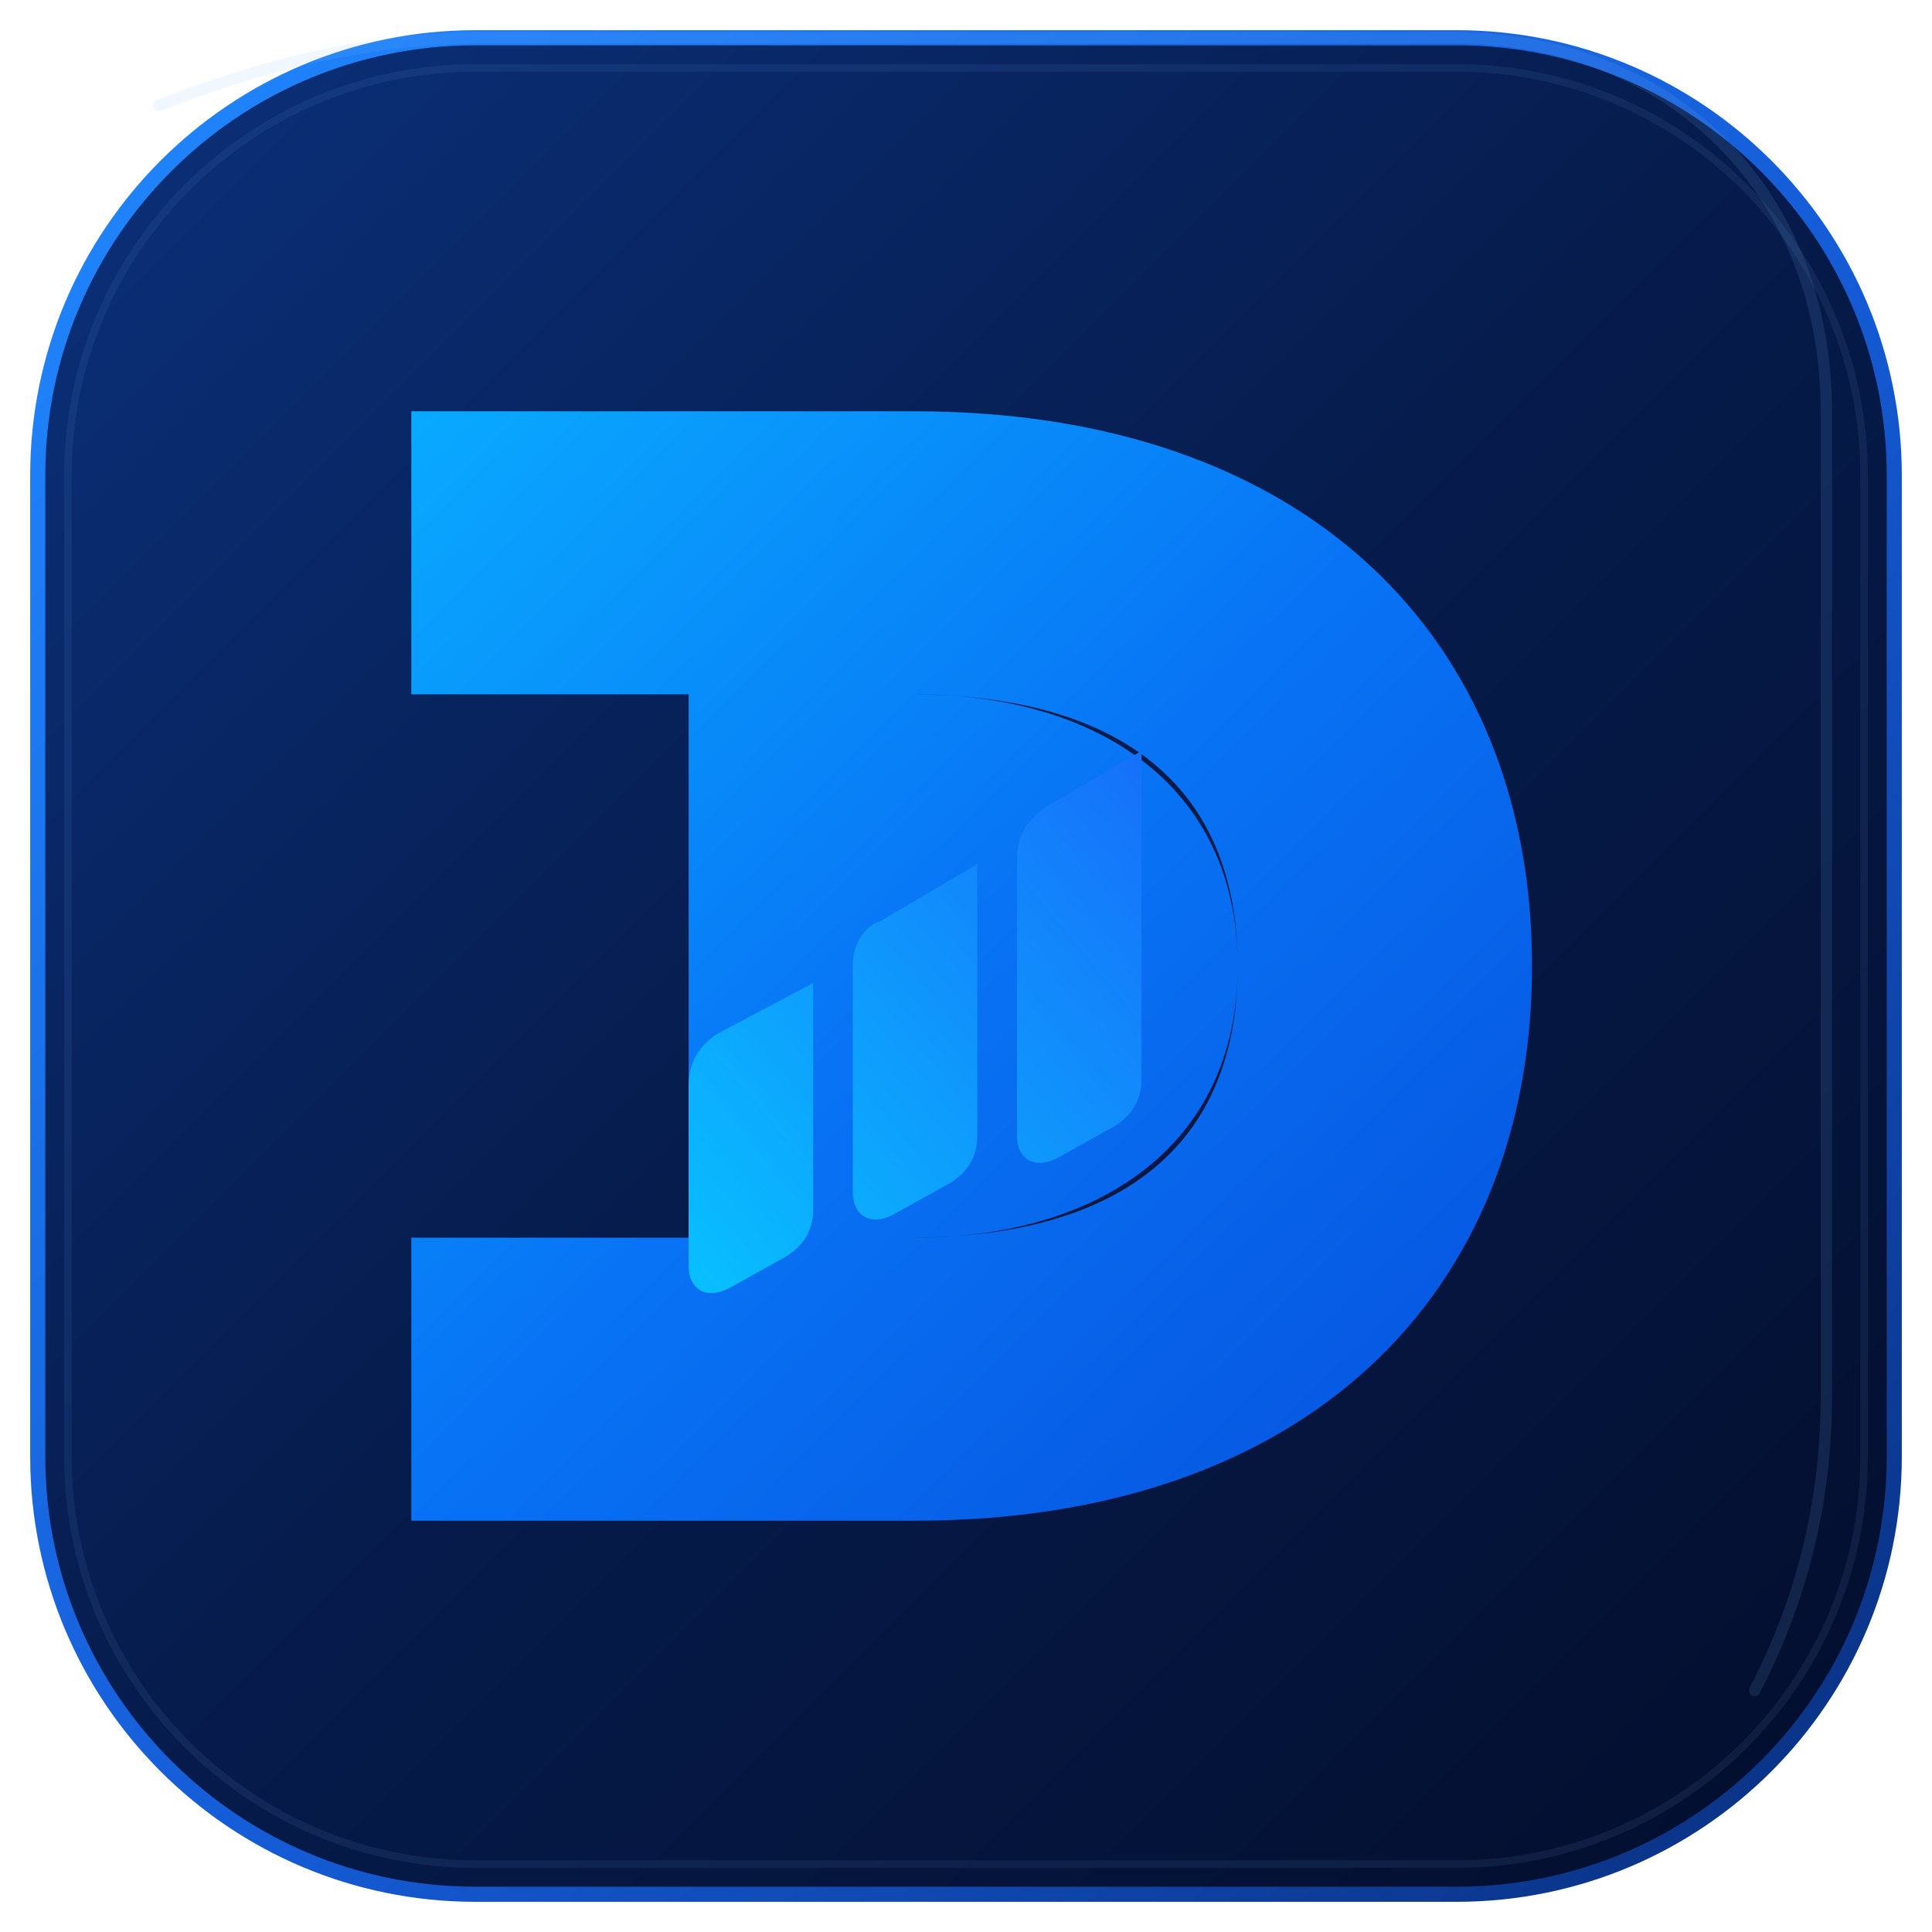
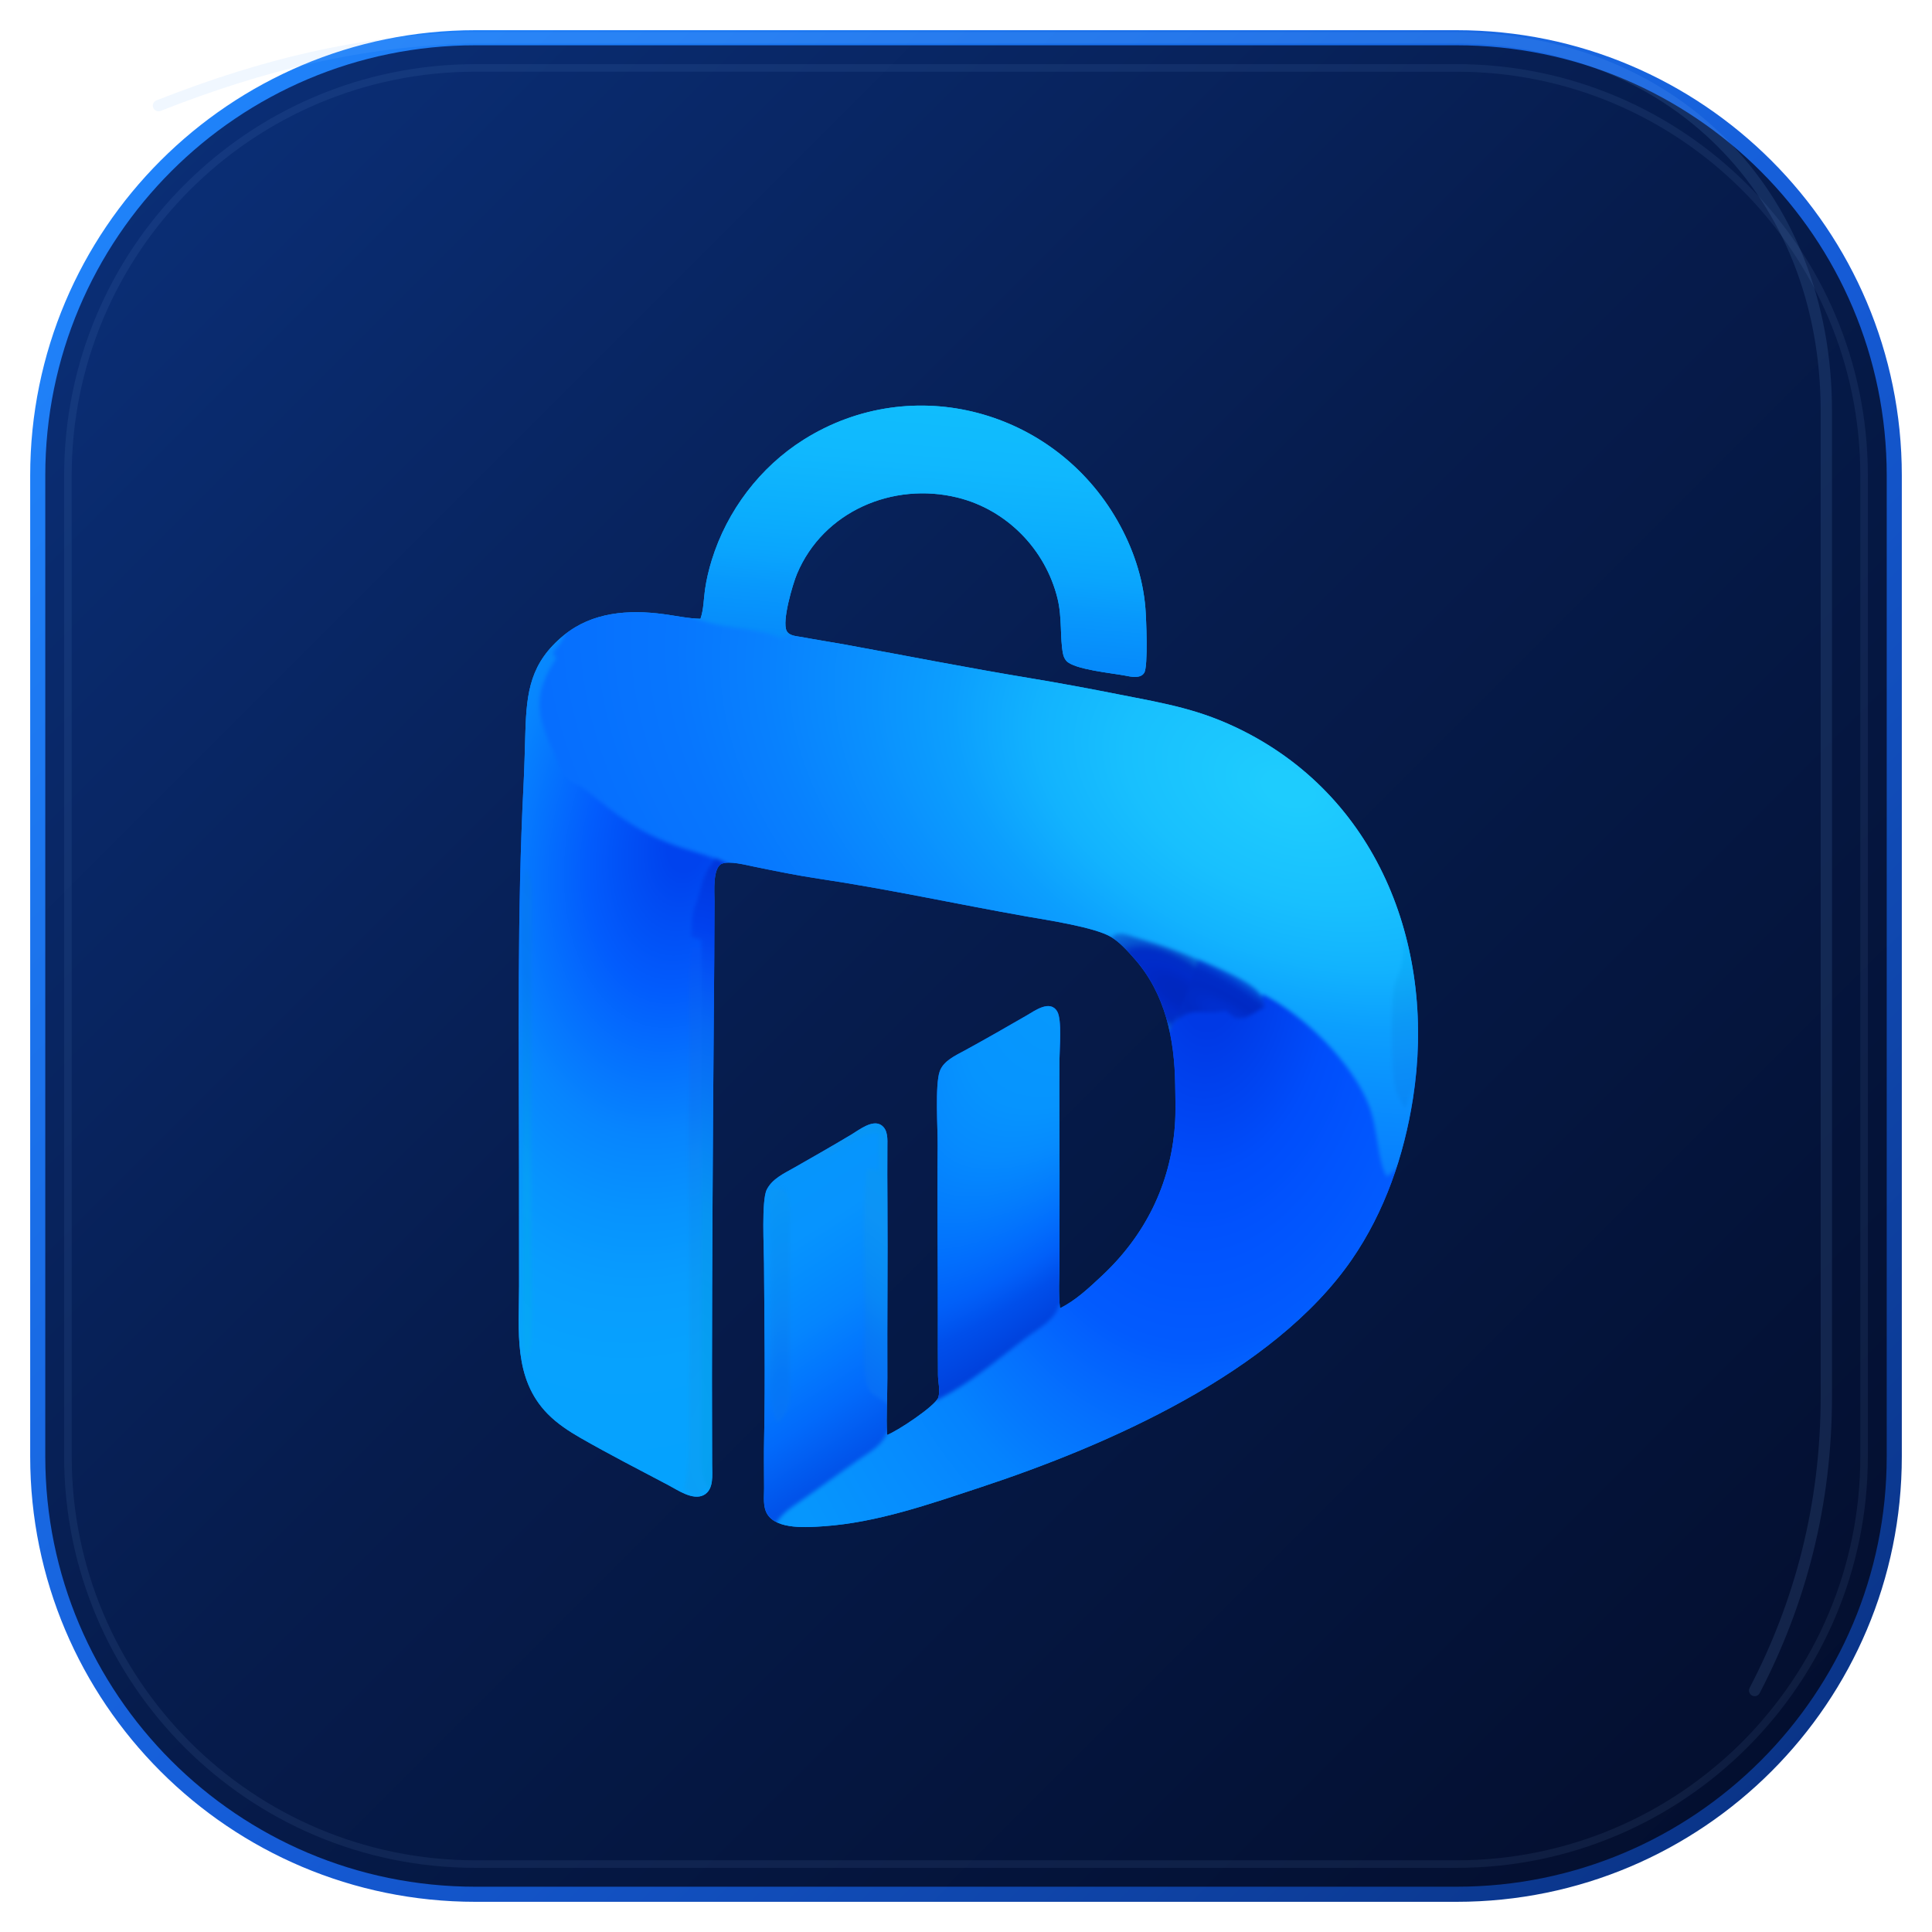
- <svg xmlns="http://www.w3.org/2000/svg" viewBox="0 0 512 512" role="img" aria-labelledby="title desc">
+ <svg xmlns="http://www.w3.org/2000/svg" viewBox="0 0 512 512" role="img" aria-labelledby="dkai-title dkai-desc">
  <defs>
-     <linearGradient id="tile" x1="0" y1="0" x2="1" y2="1">
+     <linearGradient id="dkai-tile" x1="0" y1="0" x2="1" y2="1">
      <stop offset="0" stop-color="#0b317c" />
      <stop offset="0.48" stop-color="#061c4d" />
      <stop offset="1" stop-color="#030d2b" />
    </linearGradient>
-     <linearGradient id="rim" x1="0" y1="0" x2="1" y2="1">
+     <linearGradient id="dkai-rim" x1="0" y1="0" x2="1" y2="1">
      <stop offset="0" stop-color="#2188ff" />
      <stop offset="0.55" stop-color="#155bd6" />
      <stop offset="1" stop-color="#082d7a" />
    </linearGradient>
-     <linearGradient id="dukaan-blue" x1="0" y1="0" x2="1" y2="1">
-       <stop offset="0" stop-color="#09aaff" />
-       <stop offset="0.48" stop-color="#0874f5" />
-       <stop offset="1" stop-color="#0750dc" />
+     <linearGradient id="dkai-gbase" gradientUnits="userSpaceOnUse" x1="677.5" y1="67.7" x2="390.2" y2="1389.1">
+       <stop offset="0.000" stop-color="#0eb4fe" />
+       <stop offset="0.246" stop-color="#0c9dfe" />
+       <stop offset="0.358" stop-color="#0b99fe" />
+       <stop offset="0.501" stop-color="#0156f9" />
+       <stop offset="0.646" stop-color="#0575fd" />
+       <stop offset="0.782" stop-color="#0580fd" />
+       <stop offset="1.000" stop-color="#058efd" />
    </linearGradient>
-     <linearGradient id="growth-bars" x1="0" y1="1" x2="1" y2="0">
-       <stop offset="0" stop-color="#08c0ff" />
-       <stop offset="1" stop-color="#1670fa" />
+     <radialGradient id="dkai-g0" gradientUnits="userSpaceOnUse" cx="0" cy="0" r="1" gradientTransform="translate(971.8 495.3) rotate(21.87) scale(971.4 607.5)">
+       <stop offset="0.029" stop-color="#1eccfe" />
+       <stop offset="0.216" stop-color="#18c0fe" />
+       <stop offset="0.335" stop-color="#12b3fe" />
+       <stop offset="0.449" stop-color="#0c9ffe" />
+       <stop offset="0.574" stop-color="#0a8ffe" />
+       <stop offset="0.695" stop-color="#0881fe" />
+       <stop offset="0.818" stop-color="#0776fe" />
+       <stop offset="1.000" stop-color="#066efe" />
+     </radialGradient>
+     <radialGradient id="dkai-g1" gradientUnits="userSpaceOnUse" cx="0" cy="0" r="1" gradientTransform="translate(227.3 559.1) rotate(11.20) scale(508.9 800.2)">
+       <stop offset="0.046" stop-color="#0043ee" />
+       <stop offset="0.235" stop-color="#025cfd" />
+       <stop offset="0.348" stop-color="#0571fe" />
+       <stop offset="0.460" stop-color="#0785fe" />
+       <stop offset="0.582" stop-color="#0793fe" />
+       <stop offset="0.702" stop-color="#089dfe" />
+       <stop offset="0.821" stop-color="#07a2fe" />
+       <stop offset="1.000" stop-color="#05a2fe" />
+     </radialGradient>
+     <radialGradient id="dkai-g2" gradientUnits="userSpaceOnUse" cx="0" cy="0" r="1" gradientTransform="translate(873.1 732.1) rotate(4.34) scale(626.7 997.6)">
+       <stop offset="0.057" stop-color="#0039e5" />
+       <stop offset="0.240" stop-color="#004dfb" />
+       <stop offset="0.357" stop-color="#0155fe" />
+       <stop offset="0.456" stop-color="#025bfe" />
+       <stop offset="0.582" stop-color="#0571fe" />
+       <stop offset="0.701" stop-color="#0583fe" />
+       <stop offset="0.818" stop-color="#068cfe" />
+       <stop offset="1.000" stop-color="#0696fd" />
+     </radialGradient>
+     <linearGradient id="dkai-g3" gradientUnits="userSpaceOnUse" x1="547.5" y1="24.6" x2="521.6" y2="327.9">
+       <stop offset="0.000" stop-color="#10bdfd" />
+       <stop offset="0.219" stop-color="#10b8fe" />
+       <stop offset="0.348" stop-color="#0eb3fd" />
+       <stop offset="0.497" stop-color="#0badfd" />
+       <stop offset="0.641" stop-color="#0aa5fd" />
+       <stop offset="0.785" stop-color="#0898fc" />
+       <stop offset="1.000" stop-color="#068afb" />
    </linearGradient>
+     <radialGradient id="dkai-g4" gradientUnits="userSpaceOnUse" cx="0" cy="0" r="1" gradientTransform="translate(3140.0 -2635.2) rotate(35.88) scale(611.1 4847.0)">
+       <stop offset="0.868" stop-color="#0698fd" />
+       <stop offset="0.894" stop-color="#0694fe" />
+       <stop offset="0.909" stop-color="#068bfe" />
+       <stop offset="0.926" stop-color="#047dfd" />
+       <stop offset="0.942" stop-color="#026ffd" />
+       <stop offset="0.959" stop-color="#0160f9" />
+       <stop offset="0.975" stop-color="#004feb" />
+       <stop offset="1.000" stop-color="#0041dc" />
+     </radialGradient>
+     <linearGradient id="dkai-g5" gradientUnits="userSpaceOnUse" x1="296.1" y1="1006.6" x2="483.1" y2="1297.2">
+       <stop offset="0.000" stop-color="#0695fc" />
+       <stop offset="0.213" stop-color="#0794fe" />
+       <stop offset="0.357" stop-color="#058dfe" />
+       <stop offset="0.500" stop-color="#0585fe" />
+       <stop offset="0.643" stop-color="#0378fe" />
+       <stop offset="0.788" stop-color="#026afb" />
+       <stop offset="1.000" stop-color="#0152e9" />
+     </linearGradient>
+     <radialGradient id="dkai-g6" gradientUnits="userSpaceOnUse" cx="0" cy="0" r="1" gradientTransform="translate(1361.1 1217.0) rotate(-5.10) scale(2318.0 696.9)">
+       <stop offset="0.483" stop-color="#0aa0f6" />
+       <stop offset="0.578" stop-color="#0a98f6" />
+       <stop offset="0.643" stop-color="#0990f7" />
+       <stop offset="0.709" stop-color="#0b87f7" />
+       <stop offset="0.773" stop-color="#097af7" />
+       <stop offset="0.838" stop-color="#0970f7" />
+       <stop offset="0.903" stop-color="#0765f7" />
+       <stop offset="1.000" stop-color="#0454f7" />
+     </radialGradient>
+     <radialGradient id="dkai-g7" gradientUnits="userSpaceOnUse" cx="0" cy="0" r="1" gradientTransform="translate(-1465.8 1358.1) rotate(-2.62) scale(2825.1 882.5)">
+       <stop offset="0.608" stop-color="#06a0f1" />
+       <stop offset="0.679" stop-color="#0794f2" />
+       <stop offset="0.730" stop-color="#0784f5" />
+       <stop offset="0.779" stop-color="#0774f5" />
+       <stop offset="0.828" stop-color="#0667f5" />
+       <stop offset="0.877" stop-color="#0455f5" />
+       <stop offset="0.930" stop-color="#0041ee" />
+       <stop offset="1.000" stop-color="#0037dd" />
+     </radialGradient>
+     <linearGradient id="dkai-g8" gradientUnits="userSpaceOnUse" x1="546.1" y1="970.7" x2="383.8" y2="1185.6">
+       <stop offset="0.000" stop-color="#0796f5" />
+       <stop offset="0.226" stop-color="#0a95f6" />
+       <stop offset="0.355" stop-color="#0c93f6" />
+       <stop offset="0.501" stop-color="#098ef6" />
+       <stop offset="0.643" stop-color="#0887f6" />
+       <stop offset="0.786" stop-color="#077bf6" />
+       <stop offset="1.000" stop-color="#076ef6" />
+     </linearGradient>
+     <radialGradient id="dkai-g9" gradientUnits="userSpaceOnUse" cx="0" cy="0" r="1" gradientTransform="translate(341.6 1364.1) rotate(1.59) scale(71.8 381.5)">
+       <stop offset="0.243" stop-color="#0673f7" />
+       <stop offset="0.385" stop-color="#0578f7" />
+       <stop offset="0.480" stop-color="#077ff7" />
+       <stop offset="0.573" stop-color="#0886f7" />
+       <stop offset="0.669" stop-color="#078bf7" />
+       <stop offset="0.763" stop-color="#088ff7" />
+       <stop offset="0.858" stop-color="#0792f7" />
+       <stop offset="1.000" stop-color="#0996f7" />
+     </radialGradient>
+     <radialGradient id="dkai-g10" gradientUnits="userSpaceOnUse" cx="0" cy="0" r="1" gradientTransform="translate(913.5 793.2) rotate(37.45) scale(163.0 50.0)">
+       <stop offset="0.187" stop-color="#0030d1" />
+       <stop offset="0.345" stop-color="#002dcc" />
+       <stop offset="0.445" stop-color="#002bc6" />
+       <stop offset="0.536" stop-color="#002ac4" />
+       <stop offset="0.645" stop-color="#002bc6" />
+       <stop offset="0.745" stop-color="#002cc6" />
+       <stop offset="0.847" stop-color="#0135ce" />
+       <stop offset="1.000" stop-color="#0358dc" />
+     </radialGradient>
+     <radialGradient id="dkai-g11" gradientUnits="userSpaceOnUse" cx="0" cy="0" r="1" gradientTransform="translate(835.5 745.8) rotate(34.43) scale(111.1 50.0)">
+       <stop offset="0.037" stop-color="#0028bf" />
+       <stop offset="0.224" stop-color="#0028c1" />
+       <stop offset="0.337" stop-color="#0029c5" />
+       <stop offset="0.459" stop-color="#002bc9" />
+       <stop offset="0.580" stop-color="#002dc8" />
+       <stop offset="0.700" stop-color="#002ec7" />
+       <stop offset="0.807" stop-color="#0551d1" />
+       <stop offset="1.000" stop-color="#0876e0" />
+     </radialGradient>
+     <linearGradient id="dkai-g12" gradientUnits="userSpaceOnUse" x1="1099.4" y1="685.9" x2="1132.2" y2="883.1">
+       <stop offset="0.000" stop-color="#0cb4fc" />
+       <stop offset="0.234" stop-color="#0ea8f7" />
+       <stop offset="0.359" stop-color="#0da0f6" />
+       <stop offset="0.500" stop-color="#0c98f6" />
+       <stop offset="0.642" stop-color="#0c93f7" />
+       <stop offset="0.785" stop-color="#0b8df7" />
+       <stop offset="1.000" stop-color="#0987f6" />
+     </linearGradient>
+     <linearGradient id="dkai-g13" gradientUnits="userSpaceOnUse" x1="174.6" y1="782.2" x2="-117.0" y2="1009.0">
+       <stop offset="0.000" stop-color="#0678f3" />
+       <stop offset="0.214" stop-color="#057af5" />
+       <stop offset="0.357" stop-color="#0586f5" />
+       <stop offset="0.500" stop-color="#0593f5" />
+       <stop offset="0.643" stop-color="#069ff6" />
+       <stop offset="0.786" stop-color="#05a3f5" />
+       <stop offset="1.000" stop-color="#06a8f6" />
+     </linearGradient>
+     <clipPath id="dkai-sil">
+       <path d="M474.99 1293.46C486.37 1289.67 534.92 1257.61 538.32 1247.16C540.98 1239.01 538.04 1227.91 537.98 1219.41C537.82 1197.42 537.78 1175.4 537.83 1153.41C537.97 1080.93 536.88 1008.41 537.59 935.93C537.8 915.05 534.11 860.13 540.17 843.38C544.87 830.35 559.97 823.78 571.29 817.59C596.96 803.55 622.36 789 647.68 774.36C657.74 768.54 676.65 754.43 685.52 769.39C691.58 779.61 688.41 815.3 688.33 828.44C688.08 875.44 688.35 922.45 688.41 969.44C688.46 1006.44 688.33 1043.44 688.27 1080.44C688.24 1099.11 686.84 1118.08 689 1136.66C708.18 1127.39 725.23 1111.17 740.71 1096.72C793.93 1047.04 825.74 983.82 831.14 910.81C832.39 893.91 831.78 876.76 831.53 859.83C830.71 803.45 819.49 747.64 781.23 704.27C772.79 694.69 762.96 683.64 751.9 677.08C731.6 665.06 673.28 656.35 647.87 651.86C562.1 636.72 476.54 617.94 390.43 605.11C363.41 601.09 336.4 595.52 309.65 590.05C299.79 588.04 279.87 582.77 270.54 586.58C258.78 591.39 261.42 622.25 261.41 632.96C261.39 679.95 260.89 726.96 260.53 773.95C259.38 923.96 258.37 1073.93 258.24 1223.94C258.21 1259.44 258.46 1294.93 258.46 1330.43C258.46 1342.58 260.95 1361.1 248.08 1367.9C234.71 1374.96 215.99 1361.82 204.43 1355.71C168.1 1336.5 131.26 1317.68 95.61 1297.22C81.16 1288.93 66.48 1279.29 54.79 1267.32C12.24 1223.77 19.47 1164.71 19.52 1108.97C19.57 1059.97 19.46 1010.97 19.45 961.97C19.42 804.58 17 646.81 25.03 489.58C26.15 467.62 26.65 445.61 27.32 423.63C28.85 373.25 33.66 337.72 74.98 303.8C109.98 275.06 155.1 271.9 198.27 277.67C213.52 279.71 228.59 283.08 244.01 283.45C248.07 271.75 247.91 259.24 249.66 247.04C251.41 234.89 254.39 222.38 258.02 210.66C276.9 149.72 317.73 95.68 371.86 61.67C506.57 -22.98 681.87 24.89 760.06 162.08C779.03 195.37 791.62 232.07 794.7 270.4C795.7 282.83 798.2 342.23 793.22 350.29C788.54 357.88 776.69 355.14 769.56 353.75C753.87 350.67 706.35 346.27 696.81 335.47C694.58 332.94 693.32 329.83 692.67 326.56C688.78 306.92 691.79 282.23 685.9 258.26C670.98 197.54 623.07 148.39 562.01 133.39C482.31 113.81 396.09 150.28 363.5 227.82C358.17 240.52 344.66 286.43 350.65 298.33C353.92 304.82 363.2 304.89 369.4 306.06C387.53 309.48 405.78 312.21 423.93 315.52C499.79 329.4 575.59 344.32 651.66 356.87C688.53 362.96 725.26 369.83 761.92 377.07C819.46 388.44 862.15 395.16 915.73 422.21C1086.12 508.22 1154.4 694.89 1125.83 877.08C1114.74 947.76 1090.93 1017.3 1050.01 1076.59C953.41 1216.58 747.53 1306.54 590.3 1358.43C527.83 1379.04 462.62 1401.98 396.48 1406.52C376.9 1407.86 338.77 1410.97 326.8 1391.72C321.05 1382.47 322.82 1370.16 322.78 1359.79C322.71 1337.78 322.39 1315.81 322.86 1293.8C324.34 1222.9 323.02 1151.73 322.66 1080.81C322.57 1062.55 319.39 1003.44 325.99 990.1C332.78 976.39 347.53 969.89 360.14 962.68C383.83 949.14 407.48 935.71 430.89 921.69C440.08 916.19 456.78 902.78 467.71 910.06C476.33 915.8 475.42 927.7 475.35 936.74C475.16 959.74 475.27 982.75 475.41 1005.74C475.87 1078.24 475.02 1150.74 475.31 1223.23C475.4 1246.63 473.71 1270.07 474.99 1293.46Z" clip-rule="evenodd" />
+     </clipPath>
+     <filter id="dkai-soft" x="-10%" y="-10%" width="120%" height="120%" color-interpolation-filters="sRGB">
+       <feGaussianBlur stdDeviation="2.4" />
+     </filter>
  </defs>
-   <rect x="10" y="10" width="492" height="492" rx="116" fill="url(#tile)" stroke="url(#rim)" stroke-width="4" />
+   <rect x="10" y="10" width="492" height="492" rx="116" fill="url(#dkai-tile)" stroke="url(#dkai-rim)" stroke-width="4" />
  <rect x="18" y="18" width="476" height="476" rx="108" fill="none" stroke="#8fc4ff" stroke-opacity=".08" stroke-width="2" />
  <path d="M42 28c28-11 53-17 82-18h261c58 0 99 41 99 99v261c0 29-7 55-19 78" fill="none" stroke="#83bbff" stroke-opacity=".12" stroke-width="3" stroke-linecap="round" />
-   <g transform="translate(64 64) scale(1.5)">
-     <path fill="url(#dukaan-blue)" fill-rule="evenodd" d="M30 30h89c69 0 109 40 109 98s-40 98-109 98H30v-50h88c37 0 58-16 58-48s-21-48-58-48H30V30Zm49 50h40c32 0 57 16 57 48s-25 48-57 48H79V80Z" />
-     <path fill="url(#growth-bars)" d="m84 140 17-9v40c0 4-2 7-6 9l-9 5c-4 2-7 0-7-4v-32c0-4 2-7 5-9Zm29-20 17-10v48c0 4-2 7-6 9l-9 5c-4 2-7 0-7-4v-40c0-4 2-7 5-8Zm29-20 17-10v58c0 4-2 7-6 9l-9 5c-4 2-7 0-7-4v-49c0-4 2-7 5-9Z" />
+   <g transform="translate(133.273 103.186) scale(0.21413)">
+     <g transform="translate(0.5 0.5)">
+       <g clip-path="url(#dkai-sil)">
+         <path d="M474.99 1293.46C486.37 1289.67 534.92 1257.61 538.32 1247.16C540.98 1239.01 538.04 1227.91 537.98 1219.41C537.82 1197.42 537.78 1175.4 537.83 1153.41C537.97 1080.93 536.88 1008.41 537.59 935.93C537.8 915.05 534.11 860.13 540.17 843.38C544.87 830.35 559.97 823.78 571.29 817.59C596.96 803.55 622.36 789 647.68 774.36C657.74 768.54 676.65 754.43 685.52 769.39C691.58 779.61 688.41 815.3 688.33 828.44C688.08 875.44 688.35 922.45 688.41 969.44C688.46 1006.44 688.33 1043.44 688.27 1080.44C688.24 1099.11 686.84 1118.08 689 1136.66C708.18 1127.39 725.23 1111.17 740.71 1096.72C793.93 1047.04 825.74 983.82 831.14 910.81C832.39 893.91 831.78 876.76 831.53 859.83C830.71 803.45 819.49 747.64 781.23 704.27C772.79 694.69 762.96 683.64 751.9 677.08C731.6 665.06 673.28 656.35 647.87 651.86C562.1 636.72 476.54 617.94 390.43 605.11C363.41 601.09 336.4 595.52 309.65 590.05C299.79 588.04 279.87 582.77 270.54 586.58C258.78 591.39 261.42 622.25 261.41 632.96C261.39 679.95 260.89 726.96 260.53 773.95C259.38 923.96 258.37 1073.93 258.24 1223.94C258.21 1259.44 258.46 1294.93 258.46 1330.43C258.46 1342.58 260.95 1361.1 248.08 1367.9C234.71 1374.96 215.99 1361.82 204.43 1355.71C168.1 1336.5 131.26 1317.68 95.61 1297.22C81.16 1288.93 66.48 1279.29 54.79 1267.32C12.24 1223.77 19.47 1164.71 19.52 1108.97C19.57 1059.97 19.46 1010.97 19.45 961.97C19.42 804.58 17 646.81 25.03 489.58C26.15 467.62 26.65 445.61 27.32 423.63C28.85 373.25 33.66 337.72 74.98 303.8C109.98 275.06 155.1 271.9 198.27 277.67C213.52 279.71 228.59 283.08 244.01 283.45C248.07 271.75 247.91 259.24 249.66 247.04C251.41 234.89 254.39 222.38 258.02 210.66C276.9 149.72 317.73 95.68 371.86 61.67C506.57 -22.98 681.87 24.89 760.06 162.08C779.03 195.37 791.62 232.07 794.7 270.4C795.7 282.83 798.2 342.23 793.22 350.29C788.54 357.88 776.69 355.14 769.56 353.75C753.87 350.67 706.35 346.27 696.81 335.47C694.58 332.94 693.32 329.83 692.67 326.56C688.78 306.92 691.79 282.23 685.9 258.26C670.98 197.54 623.07 148.39 562.01 133.39C482.31 113.81 396.09 150.28 363.5 227.82C358.17 240.52 344.66 286.43 350.65 298.33C353.92 304.82 363.2 304.89 369.4 306.06C387.53 309.48 405.78 312.21 423.93 315.52C499.79 329.4 575.59 344.32 651.66 356.87C688.53 362.96 725.26 369.83 761.92 377.07C819.46 388.44 862.15 395.16 915.73 422.21C1086.12 508.22 1154.4 694.89 1125.83 877.08C1114.74 947.76 1090.93 1017.3 1050.01 1076.59C953.41 1216.58 747.53 1306.54 590.3 1358.43C527.83 1379.04 462.62 1401.98 396.48 1406.52C376.9 1407.86 338.77 1410.97 326.8 1391.72C321.05 1382.47 322.82 1370.16 322.78 1359.79C322.71 1337.78 322.39 1315.81 322.86 1293.8C324.34 1222.9 323.02 1151.73 322.66 1080.81C322.57 1062.55 319.39 1003.44 325.99 990.1C332.78 976.39 347.53 969.89 360.14 962.68C383.83 949.14 407.48 935.71 430.89 921.69C440.08 916.19 456.78 902.78 467.71 910.06C476.33 915.8 475.42 927.7 475.35 936.74C475.16 959.74 475.27 982.75 475.41 1005.74C475.87 1078.24 475.02 1150.74 475.31 1223.23C475.4 1246.63 473.71 1270.07 474.99 1293.46Z" fill="url(#dkai-gbase)" fill-rule="evenodd" />
+         <g filter="url(#dkai-soft)">
+           <path d="M1101.11 980.59C1101.7 976.87 1102.24 973.15 1102.7 969.41C1099.89 972.21 1097.15 975.06 1094.44 977.95C1076.85 962.99 1080.54 938.06 1076.41 917.06C1071.05 889.8 1059.2 864.77 1043.14 842.21C1026.29 818.55 1005.44 799.03 982.82 781.01C915.42 727.31 837 698.04 755.46 673.3C756.03 677.74 756.5 682.17 756.88 686.62C742.3 684.92 728.53 680.03 714.24 676.87C691.25 671.78 667.98 667.69 644.86 663.27C557.56 646.6 470.03 630.78 382.44 615.69C343.46 608.97 305.02 600.48 265.66 596.15C265.67 592.74 265.69 589.32 265.71 585.9C252.31 580.17 238.36 576.71 224.52 572.26C195.47 562.93 167.67 549 142.46 531.83C129.79 523.2 106.09 499.27 94.28 495.15C89.99 493.65 85.8 494.11 81.39 494.57C71.61 481.51 66.65 466.92 59.98 452.2C54.44 439.98 47.58 428.02 43.7 415.14C35.41 387.62 45.52 357.32 60.43 334.08C59.21 331.36 58 328.64 56.77 325.93C62.77 319.58 68.42 313.09 73.77 306.19C64.28 312.99 56.04 320.94 47.48 328.85C56.09 315.66 65.19 301.09 77.29 290.82C107.43 265.25 149.6 260.5 187.52 264.48C206.95 266.52 225.95 270.51 245.55 270.67C247.72 275.41 249.83 279.77 254.42 282.65C264.68 289.08 323.36 295.09 344.72 302.72C347.05 298.64 349.1 294.54 350.99 290.23C402.24 301.37 454.41 309.14 506.08 318.15C575.23 330.21 644.32 343.11 713.34 355.86C819.81 375.52 899.02 385.9 987.18 456.26C1044.01 501.62 1088.89 562.94 1114.48 631.04C1119.39 644.1 1124.78 657.79 1126.57 671.7C1127.98 682.61 1126.59 693.76 1125.44 704.63C1123.26 696.4 1120.85 688.33 1118.03 680.3C1116.78 693.05 1117.08 706.34 1114.26 718.86C1112.06 728.68 1106.7 737.18 1105.49 747.31C1102.68 770.83 1102.66 834.1 1106.72 856.92C1108.51 866.96 1113.48 876.29 1116.19 886.12C1118.11 871.86 1121.38 862.69 1131.25 852.16C1134.13 857.42 1136.73 862.46 1137.32 868.54C1139.2 887.76 1125.49 946.55 1116.13 963.66C1112.38 970.53 1106.98 975.57 1101.11 980.59Z" fill="url(#dkai-g0)" fill-rule="evenodd" />
+           <path d="M77.65 295.15C75.74 308.04 69.79 316.1 61.08 325.54C62.59 327.78 64.09 330.03 65.59 332.27C36.63 376.55 40.9 401.84 61.49 446.63C66.26 457.02 69.9 469.44 77.13 478.44C83.93 486.9 95.87 489.97 104.2 496.82C136.14 523.14 161.72 543.1 200.51 559.39C220.94 567.97 242.55 572.8 263.19 580.71C249.57 606.73 253.06 602.9 245.83 628.94C239.92 650.23 237.77 650.9 238.29 674.53C241.79 675.81 245.3 677.08 248.8 678.36C248.82 683.22 248.74 688.06 248.56 692.91C244.31 693.69 240.06 694.42 235.8 695.11C231.68 751.33 233.94 808.47 234 864.81C234.08 961.18 234.5 1057.53 234.5 1153.92C234.5 1186.37 233.84 1218.82 233.78 1251.26C233.72 1287.54 237.42 1323.5 227.94 1359.06C231.88 1360.8 235.82 1362.55 239.74 1364.33C247.22 1358.46 254.67 1352.65 261.57 1346.1C268.87 1363.5 257.24 1379.88 238.44 1379.96C226.57 1380.01 214.99 1373.02 204.74 1367.77C182.76 1356.52 161.22 1344.47 139.52 1332.7C96.02 1309.1 48.78 1286.39 24 1240.91C6.79 1209.34 7.5 1174.7 7.5 1139.77C7.5 1099.26 7.5 1058.75 7.5 1018.24C7.5 900.27 6.82 782.28 8.41 664.33C9.11 612.54 9.37 560.72 12.06 508.99C13.35 484.18 14.07 459.35 14.93 434.52C16.46 390.34 17.22 353.05 48.19 318.07C56.79 308.35 65.65 300.32 77.65 295.15ZM29.13 1196C32.2 1158.8 30.5 1121.02 30.5 1083.71C30.5 1018.69 30.5 953.67 30.5 888.64C30.5 826.12 30.5 763.6 30.5 701.07C30.5 665.9 32.28 630.18 29.15 595.13C25.16 630.89 27.5 667.77 27.5 703.72C27.5 768.25 27.5 832.77 27.5 897.29C27.5 961.32 27.5 1025.34 27.5 1089.36C27.5 1124.65 25.15 1160.9 29.13 1196Z" fill="url(#dkai-g1)" fill-rule="evenodd" />
+           <path d="M323.07 1395.52C342.59 1393.56 359.2 1377.46 374.7 1366.55C408.9 1342.47 442.52 1317.68 475.97 1292.65C484.2 1272.91 516.22 1257.33 535.12 1237.39C553.71 1244.08 568.48 1227.77 582.44 1217.4C618.42 1190.67 654.45 1164.18 688.86 1135.49C699.17 1113.65 727.49 1097.72 744.83 1080.32C771.56 1053.51 791.77 1019.39 803.9 983.6C818.58 940.26 820.69 895.59 819.28 850.2C818.55 826.63 809.71 800.37 817.84 777.67C820.08 779 822.33 780.31 824.59 781.6C844.45 763.49 847.05 766.15 872.43 767.05C881.22 767.36 890.09 765.94 898.85 765.38C902.63 770.62 906.61 775.06 911.39 779.4C919.54 771.22 927.87 765.86 938.41 761.2C938.74 756.8 939.11 752.4 939.51 748.01C990.95 773.83 1050.54 832.28 1071.5 886.33C1082.75 915.33 1081.76 955.74 1093.66 974.12C1098.63 969.29 1103.63 965.55 1109.71 962.23C1114.24 981.65 1103.89 999.72 1095.63 1016.88C1075.54 1058.58 1049.67 1097.04 1017.24 1130.18C992.82 1155.14 967.76 1179.21 939.96 1200.43C831.27 1283.38 680.98 1341.52 551.37 1383.07C499.51 1399.7 445.02 1415.53 390.38 1418.77C363.75 1420.35 338.58 1420.26 323.07 1395.52Z" fill="url(#dkai-g2)" fill-rule="evenodd" />
+           <path d="M359.86 302.61C354.22 303.72 349.05 305.25 343.7 307.34C317.5 296.18 288.82 296.1 261.32 290.07C252.2 288.07 243.52 284.51 234.69 281.54C237.1 236.14 248.3 192.72 271.55 153.38C327.25 59.1 432.52 -1.03 542.56 8.4C653.55 17.92 756.53 104 793.1 208.02C803.19 236.71 807.3 266.36 807.47 296.68C807.56 311.65 809.16 327.96 806.11 342.7C804.04 352.71 797.51 361.41 787.53 364.55C772.53 369.26 721.21 358.66 706.21 352.25C699.6 349.43 693.57 345.2 688.97 339.67C675.03 322.91 679.34 295.1 676.54 274.72C672.19 243.01 659.18 210.88 636.93 187.44C578.38 125.75 461.13 122.98 402.46 186.14C372.45 218.46 364.59 260.35 359.86 302.61Z" fill="url(#dkai-g3)" fill-rule="evenodd" />
+           <path d="M535.66 1250.8C532.41 1245.55 529.41 1240.42 527.92 1234.36C524.31 1219.61 525.44 1170.72 525.56 1152.95C526.03 1081.69 525.5 1010.43 525.5 939.15C525.5 915.49 521.1 859.64 531.07 840.34C544.72 813.93 610.26 784.05 637.53 768.31C649.47 761.42 665.6 748.72 680.17 754.38C706.75 764.7 700.5 806.53 700.5 829.12C700.5 902.64 700.5 976.16 700.5 1049.68C700.5 1066.02 703.16 1112.04 697.19 1125.06C695.26 1129.27 691.87 1131.3 688 1133.46C681.66 1151.98 661.85 1161.94 646.94 1173.26C611.26 1200.35 575.97 1231.09 535.66 1250.8Z" fill="url(#dkai-g4)" fill-rule="evenodd" />
+           <path d="M334 1410.28C304.77 1385.93 310.5 1366.66 310.5 1331.97C310.5 1301.11 310.29 1270.21 310.68 1239.35C311.42 1180.44 310.5 1121.44 310.5 1062.52C310.5 1039.85 305.76 1004.98 318.08 985.35C337.5 954.36 374.94 946.15 405.47 931.23C426.33 921.02 439.73 906.24 464.24 905.56C435.39 914.37 408.44 933.38 383.32 949.75C417.94 938.97 435.85 914.8 465.86 916.36C469.1 934.72 469.15 952.96 465.84 971.31C461.44 970.19 457.05 969.06 452.64 967.98C449.46 995.35 451.38 1023.4 451.46 1050.93C451.58 1095.32 451.5 1139.73 451.5 1184.13C451.5 1198.05 447.47 1258.81 478.05 1239.61C486.72 1254.62 492.74 1280.03 474.99 1290.77C468.45 1306.91 453.26 1314.66 439.56 1324.28C416.87 1340.19 394.54 1356.6 371.87 1372.53C356.38 1383.42 341.07 1392.01 334 1410.28ZM478 969.32C476.21 952.07 476.49 934.77 476.52 917.45C478.77 934.72 478.53 951.94 478 969.32ZM342.49 1274C355.35 1249.13 350.5 1217.51 350.5 1190.29C350.5 1147.97 350.54 1105.65 350.5 1063.32C350.47 1038.79 352.85 1012.64 346.92 988.7C342.03 989.97 337.16 991.33 332.31 992.76C336.13 1019.58 334.5 1047.15 334.5 1074.18C334.5 1111.75 334.5 1149.32 334.5 1186.89C334.5 1212.95 329.61 1251.25 342.49 1274Z" fill="url(#dkai-g5)" fill-rule="evenodd" />
+           <path d="M240 1368.29C234.83 1365.87 229.67 1363.44 224.51 1361C231.31 1324.16 229.76 1288.69 229.78 1251.5C229.8 1224.55 230.5 1197.58 230.5 1170.61C230.5 1086.88 229.66 1003.21 229.11 919.49C228.98 899.29 230.19 879.09 229.96 858.88C229.72 838.56 230.45 818.27 230.35 797.96C230.18 762.76 227.47 725.94 233.45 691.13C238.31 691.16 243.15 691.29 248 691.51C252.5 737.39 249.5 811.88 249.5 860.68C249.5 964.77 249.5 1068.87 249.5 1172.97C249.5 1213.95 245.91 1324.53 252.55 1357.83C248.39 1361.34 244.21 1364.83 240 1368.29ZM240 1378.29C232.27 1374.2 225.31 1369.67 218.48 1364.21C228.12 1367.77 237.36 1370.09 247.59 1371.23C245.07 1373.59 242.54 1375.94 240 1378.29Z" fill="url(#dkai-g6)" fill-rule="evenodd" />
+           <path d="M256.52 1365.44C254.39 1357.35 248.22 1351.6 246.65 1343.26C242.71 1322.22 245.5 1291.21 245.5 1269.11C245.5 1221.6 245.5 1174.08 245.5 1126.56C245.5 1031.03 245.5 935.49 245.5 839.96C245.5 786.98 246.4 733.92 245.13 680.96C240.93 679.7 236.76 678.41 232.59 677.06C233.59 666.07 232.89 654.48 235.81 643.78C237.55 637.42 240.57 631.51 242.25 625.13C247.52 605.06 249.69 596.23 263.28 579.67C268.22 582.28 273.19 584.62 278.33 586.79C271.28 614.04 273.51 642.69 273.5 670.61C273.48 709.56 272.5 748.5 272.5 787.46C272.5 910.37 270.5 1033.28 270.5 1156.21C270.5 1202.6 269.29 1249.12 270.13 1295.49C270.6 1321.19 275.62 1345.41 256.52 1365.44Z" fill="url(#dkai-g7)" fill-rule="evenodd" />
+           <path d="M477 1256.44C468.33 1247.77 455.3 1246.14 450.46 1233.59C444.36 1217.79 447.5 1171.56 447.5 1152.53C447.5 1114.45 443.86 992.81 450.58 964.02C455.23 964.52 459.84 965.11 464.46 965.88C464.5 950.38 464.5 934.88 464.28 919.38C427.57 920.8 410.17 955.03 370.55 952.16C380.93 940.29 392.7 932.65 406.17 924.69C420.5 916.22 449.36 893.11 466.34 899.49C491.44 908.92 487.5 942.08 487.5 963.27C487.5 1025.81 487.5 1088.35 487.5 1150.89C487.5 1172.39 490.46 1221.91 485.48 1240.23C483.83 1246.3 480.5 1251.31 477 1256.44Z" fill="url(#dkai-g8)" fill-rule="evenodd" />
+           <path d="M320.77 998.27C322.68 990.55 325.82 985.17 330.83 979.02C327.44 985.41 324.08 991.83 320.77 998.27ZM339.03 1278.29C325.21 1250.39 330.5 1215.51 330.5 1185.16C330.5 1147.58 330.5 1110 330.5 1072.42C330.5 1045.28 331.38 1018.03 328.71 990.99C333.94 989.34 339.9 986.97 345.36 989.08C358.56 994.19 354.3 1034.72 354.42 1046.9C354.96 1102.74 354.5 1158.62 354.5 1214.46C354.5 1237.14 359.73 1263.49 339.03 1278.29Z" fill="url(#dkai-g9)" fill-rule="evenodd" />
+           <path d="M894.76 768.52C862.71 775.29 854.06 760.61 829.58 783.76C835.43 756.77 846.48 729.24 859.12 704.74C878.53 713.13 923.41 731.01 935.92 746.81C940.01 751.98 941.03 758.03 942.03 764.36C922.37 772.95 912.61 788.4 894.76 768.52Z" fill="url(#dkai-g10)" fill-rule="evenodd" />
+           <path d="M824 795.11C806.45 777.21 801.76 752.59 789.08 731.47C776.16 709.95 757.12 693.95 741.46 674.63C745.29 675.73 749.08 676.9 752.86 678.14C761.25 668.43 773.3 675.26 783.72 678.38C809.7 686.18 835.52 694.24 860.13 705.78C853.35 726.3 846.01 746.94 837.41 766.76C833.21 776.46 827.13 784.97 824 795.11Z" fill="url(#dkai-g11)" fill-rule="evenodd" />
+           <path d="M1125 893.43C1125.99 882.7 1127.02 872.13 1126.84 861.35C1122.56 870.77 1120.24 880.81 1116.15 890.31C1111.24 880.96 1105.41 871.44 1103.13 861.02C1098.7 840.73 1098.68 763.97 1101.83 742.65C1103.18 733.5 1108.05 725.74 1110.24 716.86C1113.81 702.35 1114.77 683.12 1116.46 667.9C1135.81 686.38 1136.84 708.94 1139.99 734.17C1144.04 766.65 1147.11 818.07 1140.56 849.82C1137.53 864.49 1131.45 879.95 1125 893.43Z" fill="url(#dkai-g12)" fill-rule="evenodd" />
+           <path d="M20 1202.91C11.54 1184.26 13.5 1164.06 13.5 1144.02C13.5 1111 13.5 1077.99 13.5 1044.97C13.5 940.92 13.5 836.87 13.5 732.82C13.5 701.02 10.88 634.93 14.26 607.03C15.01 600.84 17.01 595.24 19.3 589.48C20.55 606.11 19.6 622.65 19.52 639.3C19.35 676.76 18.5 714.2 18.5 751.66C18.5 841.71 18.5 931.75 18.5 1021.8C18.5 1082.17 17.63 1142.58 20 1202.91ZM28.52 1200.48C21.17 1180.33 23.5 1158.11 23.5 1136.98C23.5 1100.94 23.5 1064.9 23.5 1028.86C23.5 930.76 23.5 832.65 23.5 734.54C23.5 701.14 19.34 618.22 28.2 590.74C36.65 609.14 34.5 629.48 34.5 649.27C34.5 681.81 34.5 714.34 34.5 746.88C34.5 850.49 34.5 954.1 34.5 1057.72C34.5 1088.93 37.18 1156.36 33.62 1183.49C32.83 1189.51 30.84 1194.92 28.52 1200.48Z" fill="url(#dkai-g13)" fill-rule="evenodd" />
+         </g>
+       </g>
+     </g>
  </g>
</svg>
